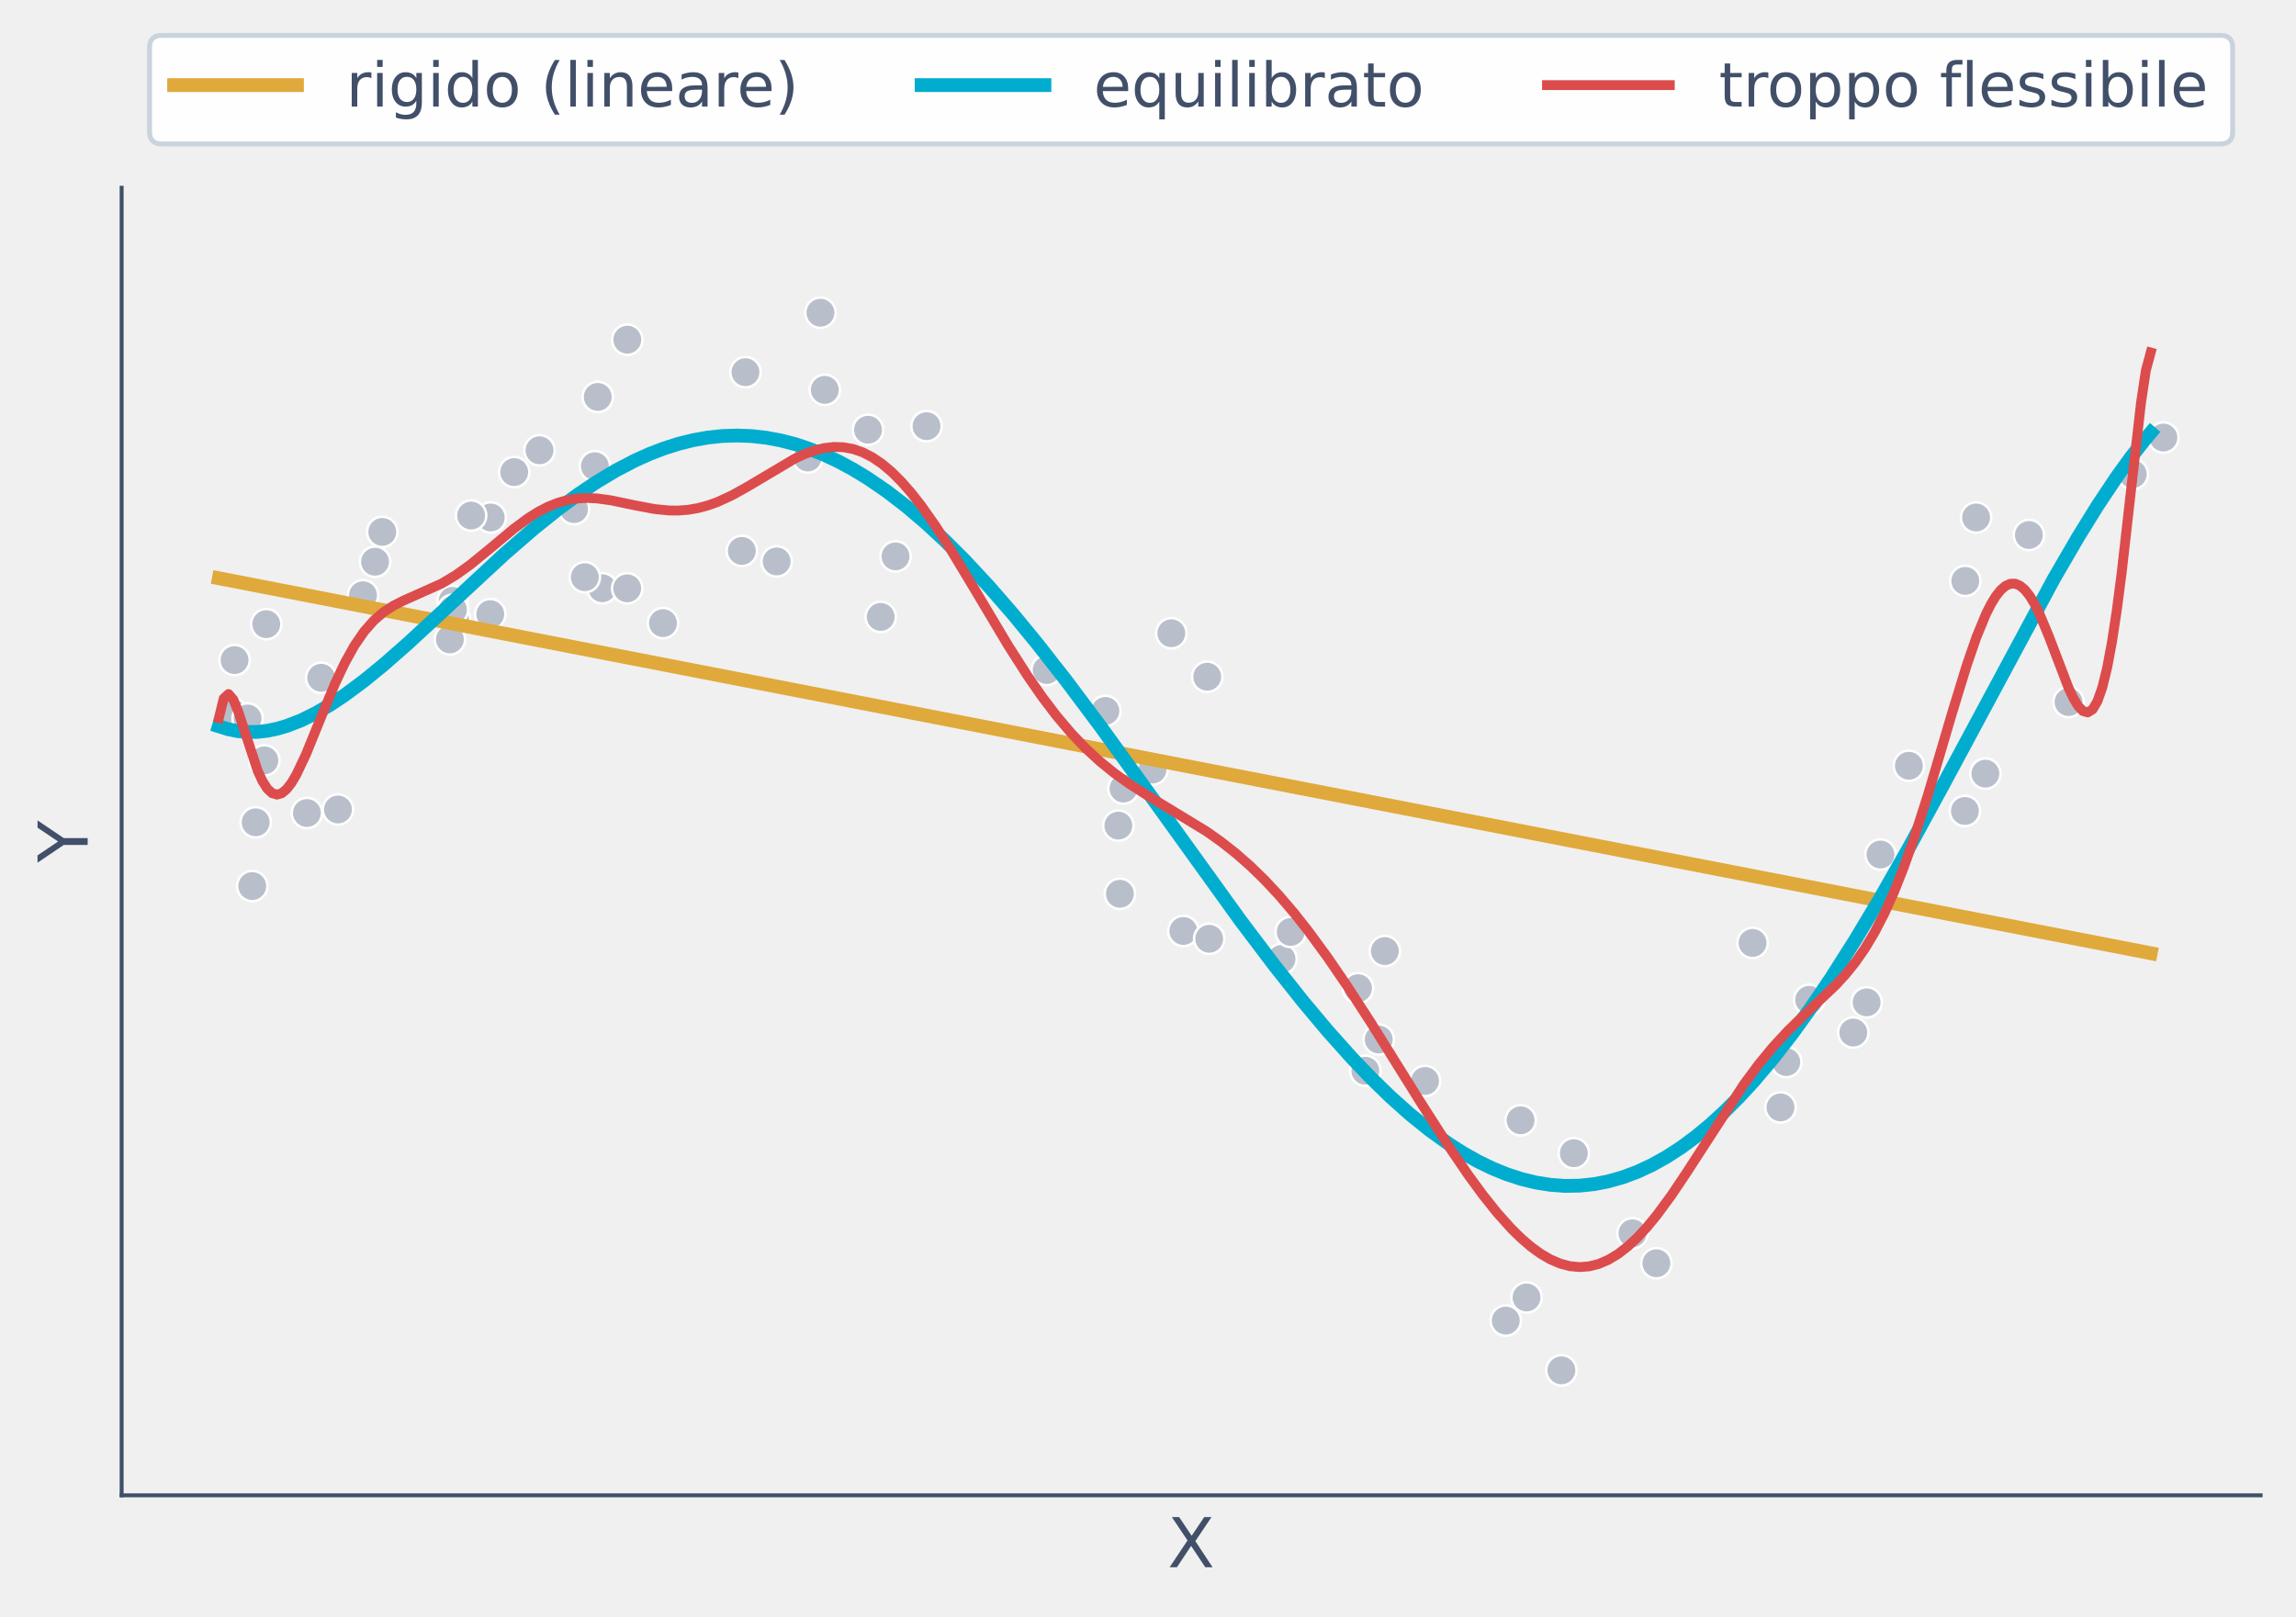
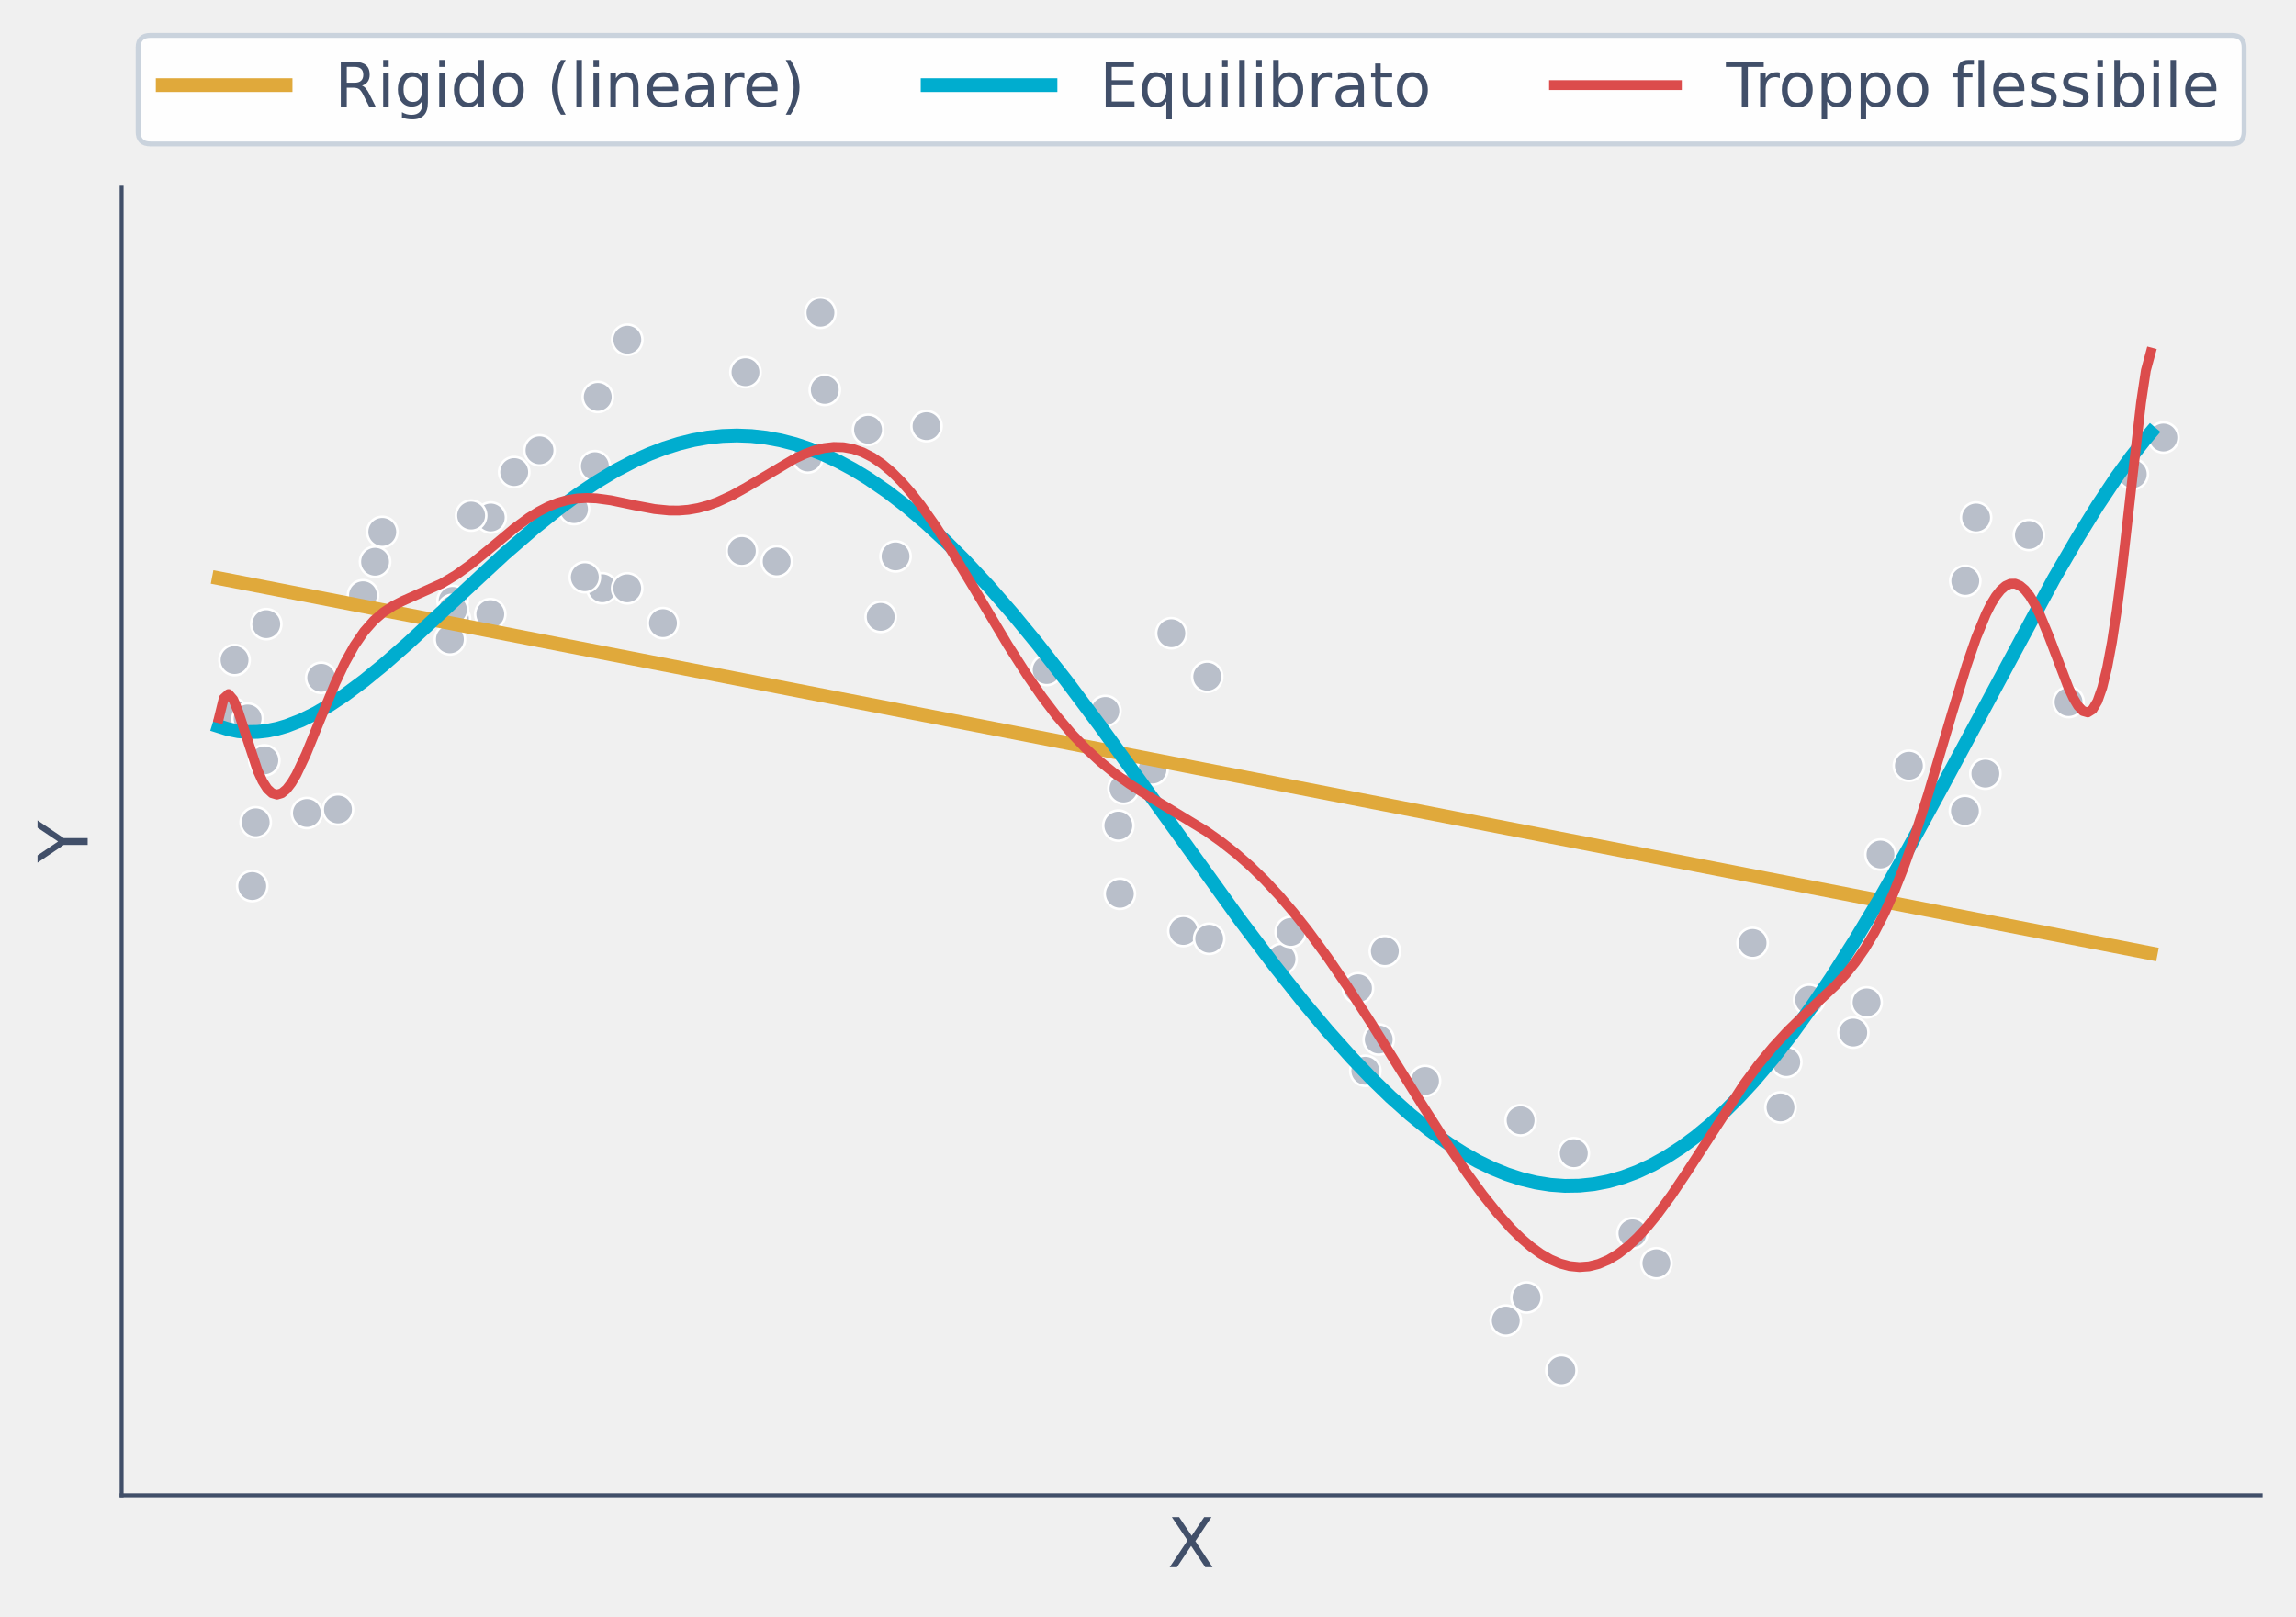
<svg xmlns="http://www.w3.org/2000/svg" xmlns:xlink="http://www.w3.org/1999/xlink" width="467.189pt" height="329.07pt" viewBox="0 0 467.189 329.07" version="1.1">
  <defs>
    <style type="text/css">*{stroke-linejoin: round; stroke-linecap: butt}</style>
  </defs>
  <g id="figure_1">
    <g id="patch_1">
      <path d="M -0 329.07  L 467.189 329.07  L 467.189 -0  L -0 -0  L -0 329.07  z " style="fill: none" />
    </g>
    <g id="axes_1">
      <g id="patch_2">
        <path d="M 24.749 304.321  L 459.989 304.321  L 459.989 38.209  L 24.749 38.209  L 24.749 304.321  z " style="fill: none" />
      </g>
      <g id="matplotlib.axis_1">
        <g id="text_1">
          <text style="font-size: 14px; font-family: 'DejaVu Sans'; text-anchor: middle; fill: #414f69" x="242.369" y="318.959" transform="rotate(-0 242.3694 318.9586)">X</text>
        </g>
      </g>
      <g id="matplotlib.axis_2">
        <g id="text_2">
          <text style="font-size: 14px; font-family: 'DejaVu Sans'; text-anchor: middle; fill: #414f69" x="17.838" y="171.265" transform="rotate(-90 17.83781 171.2648)">Y</text>
        </g>
      </g>
      <g id="PathCollection_1">
        <defs>
-           <path id="m3a9b093f70" d="M 0 3.082  C 0.817 3.082 1.601 2.757 2.179 2.179  C 2.757 1.601 3.082 0.817 3.082 0  C 3.082 -0.817 2.757 -1.601 2.179 -2.179  C 1.601 -2.757 0.817 -3.082 0 -3.082  C -0.817 -3.082 -1.601 -2.757 -2.179 -2.179  C -2.757 -1.601 -3.082 -0.817 -3.082 0  C -3.082 0.817 -2.757 1.601 -2.179 2.179  C -1.601 2.757 -0.817 3.082 0 3.082  z " style="stroke: #ffffff; stroke-width: 0.5" />
+           <path id="mf0e1152866" d="M 0 3.082  C 0.817 3.082 1.601 2.757 2.179 2.179  C 2.757 1.601 3.082 0.817 3.082 0  C 3.082 -0.817 2.757 -1.601 2.179 -2.179  C 1.601 -2.757 0.817 -3.082 0 -3.082  C -0.817 -3.082 -1.601 -2.757 -2.179 -2.179  C -2.757 -1.601 -3.082 -0.817 -3.082 0  C -3.082 0.817 -2.757 1.601 -2.179 2.179  C -1.601 2.757 -0.817 3.082 0 3.082  z " style="stroke: #ffffff; stroke-width: 0.5" />
        </defs>
-         <g clip-path="url(#p671a41221e)">
-           <use xlink:href="#m3a9b093f70" x="92.093" y="122.287" style="fill: #b9bfca; stroke: #ffffff; stroke-width: 0.5" />
-           <use xlink:href="#m3a9b093f70" x="240.789" y="189.471" style="fill: #b9bfca; stroke: #ffffff; stroke-width: 0.5" />
-           <use xlink:href="#m3a9b093f70" x="281.791" y="193.561" style="fill: #b9bfca; stroke: #ffffff; stroke-width: 0.5" />
-           <use xlink:href="#m3a9b093f70" x="52.029" y="167.356" style="fill: #b9bfca; stroke: #ffffff; stroke-width: 0.5" />
-           <use xlink:href="#m3a9b093f70" x="99.857" y="105.32" style="fill: #b9bfca; stroke: #ffffff; stroke-width: 0.5" />
-           <use xlink:href="#m3a9b093f70" x="412.84" y="108.882" style="fill: #b9bfca; stroke: #ffffff; stroke-width: 0.5" />
-           <use xlink:href="#m3a9b093f70" x="68.769" y="164.744" style="fill: #b9bfca; stroke: #ffffff; stroke-width: 0.5" />
-           <use xlink:href="#m3a9b093f70" x="92.576" y="125.989" style="fill: #b9bfca; stroke: #ffffff; stroke-width: 0.5" />
-           <use xlink:href="#m3a9b093f70" x="420.909" y="142.881" style="fill: #b9bfca; stroke: #ffffff; stroke-width: 0.5" />
-           <use xlink:href="#m3a9b093f70" x="289.968" y="219.995" style="fill: #b9bfca; stroke: #ffffff; stroke-width: 0.5" />
-           <use xlink:href="#m3a9b093f70" x="188.53" y="86.725" style="fill: #b9bfca; stroke: #ffffff; stroke-width: 0.5" />
-           <use xlink:href="#m3a9b093f70" x="245.647" y="137.725" style="fill: #b9bfca; stroke: #ffffff; stroke-width: 0.5" />
-           <use xlink:href="#m3a9b093f70" x="306.397" y="268.762" style="fill: #b9bfca; stroke: #ffffff; stroke-width: 0.5" />
-           <use xlink:href="#m3a9b093f70" x="150.952" y="112.124" style="fill: #b9bfca; stroke: #ffffff; stroke-width: 0.5" />
-           <use xlink:href="#m3a9b093f70" x="95.863" y="104.926" style="fill: #b9bfca; stroke: #ffffff; stroke-width: 0.5" />
-           <use xlink:href="#m3a9b093f70" x="356.615" y="191.899" style="fill: #b9bfca; stroke: #ffffff; stroke-width: 0.5" />
-           <use xlink:href="#m3a9b093f70" x="309.413" y="227.997" style="fill: #b9bfca; stroke: #ffffff; stroke-width: 0.5" />
-           <use xlink:href="#m3a9b093f70" x="246.045" y="191.057" style="fill: #b9bfca; stroke: #ffffff; stroke-width: 0.5" />
-           <use xlink:href="#m3a9b093f70" x="368.126" y="203.479" style="fill: #b9bfca; stroke: #ffffff; stroke-width: 0.5" />
-           <use xlink:href="#m3a9b093f70" x="260.763" y="195.168" style="fill: #b9bfca; stroke: #ffffff; stroke-width: 0.5" />
-           <use xlink:href="#m3a9b093f70" x="433.98" y="96.495" style="fill: #b9bfca; stroke: #ffffff; stroke-width: 0.5" />
-           <use xlink:href="#m3a9b093f70" x="122.553" y="119.719" style="fill: #b9bfca; stroke: #ffffff; stroke-width: 0.5" />
-           <use xlink:href="#m3a9b093f70" x="262.631" y="189.667" style="fill: #b9bfca; stroke: #ffffff; stroke-width: 0.5" />
-           <use xlink:href="#m3a9b093f70" x="234.51" y="156.619" style="fill: #b9bfca; stroke: #ffffff; stroke-width: 0.5" />
-           <use xlink:href="#m3a9b093f70" x="182.225" y="113.232" style="fill: #b9bfca; stroke: #ffffff; stroke-width: 0.5" />
-           <use xlink:href="#m3a9b093f70" x="277.819" y="217.916" style="fill: #b9bfca; stroke: #ffffff; stroke-width: 0.5" />
-           <use xlink:href="#m3a9b093f70" x="134.904" y="126.818" style="fill: #b9bfca; stroke: #ffffff; stroke-width: 0.5" />
-           <use xlink:href="#m3a9b093f70" x="362.296" y="225.377" style="fill: #b9bfca; stroke: #ffffff; stroke-width: 0.5" />
-           <use xlink:href="#m3a9b093f70" x="388.421" y="155.841" style="fill: #b9bfca; stroke: #ffffff; stroke-width: 0.5" />
-           <use xlink:href="#m3a9b093f70" x="92.169" y="124.088" style="fill: #b9bfca; stroke: #ffffff; stroke-width: 0.5" />
-           <use xlink:href="#m3a9b093f70" x="227.871" y="181.902" style="fill: #b9bfca; stroke: #ffffff; stroke-width: 0.5" />
-           <use xlink:href="#m3a9b093f70" x="151.688" y="75.746" style="fill: #b9bfca; stroke: #ffffff; stroke-width: 0.5" />
-           <use xlink:href="#m3a9b093f70" x="73.861" y="121.144" style="fill: #b9bfca; stroke: #ffffff; stroke-width: 0.5" />
-           <use xlink:href="#m3a9b093f70" x="399.897" y="118.227" style="fill: #b9bfca; stroke: #ffffff; stroke-width: 0.5" />
-           <use xlink:href="#m3a9b093f70" x="212.98" y="136.359" style="fill: #b9bfca; stroke: #ffffff; stroke-width: 0.5" />
-           <use xlink:href="#m3a9b093f70" x="99.763" y="124.988" style="fill: #b9bfca; stroke: #ffffff; stroke-width: 0.5" />
-           <use xlink:href="#m3a9b093f70" x="310.617" y="264.058" style="fill: #b9bfca; stroke: #ffffff; stroke-width: 0.5" />
-           <use xlink:href="#m3a9b093f70" x="121.633" y="80.783" style="fill: #b9bfca; stroke: #ffffff; stroke-width: 0.5" />
-           <use xlink:href="#m3a9b093f70" x="402.098" y="105.319" style="fill: #b9bfca; stroke: #ffffff; stroke-width: 0.5" />
-           <use xlink:href="#m3a9b093f70" x="127.623" y="119.736" style="fill: #b9bfca; stroke: #ffffff; stroke-width: 0.5" />
-           <use xlink:href="#m3a9b093f70" x="53.789" y="154.749" style="fill: #b9bfca; stroke: #ffffff; stroke-width: 0.5" />
-           <use xlink:href="#m3a9b093f70" x="121.053" y="94.876" style="fill: #b9bfca; stroke: #ffffff; stroke-width: 0.5" />
-           <use xlink:href="#m3a9b093f70" x="179.206" y="125.55" style="fill: #b9bfca; stroke: #ffffff; stroke-width: 0.5" />
-           <use xlink:href="#m3a9b093f70" x="228.607" y="160.48" style="fill: #b9bfca; stroke: #ffffff; stroke-width: 0.5" />
-           <use xlink:href="#m3a9b093f70" x="403.985" y="157.45" style="fill: #b9bfca; stroke: #ffffff; stroke-width: 0.5" />
-           <use xlink:href="#m3a9b093f70" x="320.243" y="234.7" style="fill: #b9bfca; stroke: #ffffff; stroke-width: 0.5" />
-           <use xlink:href="#m3a9b093f70" x="176.628" y="87.459" style="fill: #b9bfca; stroke: #ffffff; stroke-width: 0.5" />
-           <use xlink:href="#m3a9b093f70" x="47.292" y="145.14" style="fill: #b9bfca; stroke: #ffffff; stroke-width: 0.5" />
-           <use xlink:href="#m3a9b093f70" x="104.629" y="96.077" style="fill: #b9bfca; stroke: #ffffff; stroke-width: 0.5" />
-           <use xlink:href="#m3a9b093f70" x="440.206" y="89.045" style="fill: #b9bfca; stroke: #ffffff; stroke-width: 0.5" />
-           <use xlink:href="#m3a9b093f70" x="224.92" y="144.689" style="fill: #b9bfca; stroke: #ffffff; stroke-width: 0.5" />
-           <use xlink:href="#m3a9b093f70" x="317.707" y="278.886" style="fill: #b9bfca; stroke: #ffffff; stroke-width: 0.5" />
-           <use xlink:href="#m3a9b093f70" x="62.45" y="165.462" style="fill: #b9bfca; stroke: #ffffff; stroke-width: 0.5" />
-           <use xlink:href="#m3a9b093f70" x="54.18" y="127.024" style="fill: #b9bfca; stroke: #ffffff; stroke-width: 0.5" />
-           <use xlink:href="#m3a9b093f70" x="379.82" y="204.001" style="fill: #b9bfca; stroke: #ffffff; stroke-width: 0.5" />
-           <use xlink:href="#m3a9b093f70" x="276.329" y="201.118" style="fill: #b9bfca; stroke: #ffffff; stroke-width: 0.5" />
-           <use xlink:href="#m3a9b093f70" x="164.35" y="93.109" style="fill: #b9bfca; stroke: #ffffff; stroke-width: 0.5" />
-           <use xlink:href="#m3a9b093f70" x="167.826" y="79.343" style="fill: #b9bfca; stroke: #ffffff; stroke-width: 0.5" />
-           <use xlink:href="#m3a9b093f70" x="76.316" y="114.322" style="fill: #b9bfca; stroke: #ffffff; stroke-width: 0.5" />
-           <use xlink:href="#m3a9b093f70" x="109.782" y="91.646" style="fill: #b9bfca; stroke: #ffffff; stroke-width: 0.5" />
-           <use xlink:href="#m3a9b093f70" x="50.384" y="146.225" style="fill: #b9bfca; stroke: #ffffff; stroke-width: 0.5" />
-           <use xlink:href="#m3a9b093f70" x="377.106" y="210.143" style="fill: #b9bfca; stroke: #ffffff; stroke-width: 0.5" />
-           <use xlink:href="#m3a9b093f70" x="227.562" y="168.025" style="fill: #b9bfca; stroke: #ffffff; stroke-width: 0.5" />
-           <use xlink:href="#m3a9b093f70" x="91.545" y="130.123" style="fill: #b9bfca; stroke: #ffffff; stroke-width: 0.5" />
-           <use xlink:href="#m3a9b093f70" x="337.044" y="257.095" style="fill: #b9bfca; stroke: #ffffff; stroke-width: 0.5" />
-           <use xlink:href="#m3a9b093f70" x="119.001" y="117.471" style="fill: #b9bfca; stroke: #ffffff; stroke-width: 0.5" />
-           <use xlink:href="#m3a9b093f70" x="65.359" y="137.942" style="fill: #b9bfca; stroke: #ffffff; stroke-width: 0.5" />
-           <use xlink:href="#m3a9b093f70" x="280.545" y="211.56" style="fill: #b9bfca; stroke: #ffffff; stroke-width: 0.5" />
-           <use xlink:href="#m3a9b093f70" x="399.822" y="165.045" style="fill: #b9bfca; stroke: #ffffff; stroke-width: 0.5" />
-           <use xlink:href="#m3a9b093f70" x="51.329" y="180.329" style="fill: #b9bfca; stroke: #ffffff; stroke-width: 0.5" />
-           <use xlink:href="#m3a9b093f70" x="363.473" y="216.147" style="fill: #b9bfca; stroke: #ffffff; stroke-width: 0.5" />
-           <use xlink:href="#m3a9b093f70" x="116.802" y="103.614" style="fill: #b9bfca; stroke: #ffffff; stroke-width: 0.5" />
-           <use xlink:href="#m3a9b093f70" x="77.786" y="108.25" style="fill: #b9bfca; stroke: #ffffff; stroke-width: 0.5" />
-           <use xlink:href="#m3a9b093f70" x="47.727" y="134.336" style="fill: #b9bfca; stroke: #ffffff; stroke-width: 0.5" />
-           <use xlink:href="#m3a9b093f70" x="158.038" y="114.26" style="fill: #b9bfca; stroke: #ffffff; stroke-width: 0.5" />
-           <use xlink:href="#m3a9b093f70" x="332.176" y="250.998" style="fill: #b9bfca; stroke: #ffffff; stroke-width: 0.5" />
-           <use xlink:href="#m3a9b093f70" x="238.343" y="128.873" style="fill: #b9bfca; stroke: #ffffff; stroke-width: 0.5" />
-           <use xlink:href="#m3a9b093f70" x="382.64" y="173.912" style="fill: #b9bfca; stroke: #ffffff; stroke-width: 0.5" />
-           <use xlink:href="#m3a9b093f70" x="127.648" y="69.132" style="fill: #b9bfca; stroke: #ffffff; stroke-width: 0.5" />
-           <use xlink:href="#m3a9b093f70" x="166.946" y="63.643" style="fill: #b9bfca; stroke: #ffffff; stroke-width: 0.5" />
+         <g clip-path="url(#p39230d5274)">
+           <use xlink:href="#mf0e1152866" x="92.093" y="122.287" style="fill: #b9bfca; stroke: #ffffff; stroke-width: 0.5" />
+           <use xlink:href="#mf0e1152866" x="240.789" y="189.471" style="fill: #b9bfca; stroke: #ffffff; stroke-width: 0.5" />
+           <use xlink:href="#mf0e1152866" x="281.791" y="193.561" style="fill: #b9bfca; stroke: #ffffff; stroke-width: 0.5" />
+           <use xlink:href="#mf0e1152866" x="52.029" y="167.356" style="fill: #b9bfca; stroke: #ffffff; stroke-width: 0.5" />
+           <use xlink:href="#mf0e1152866" x="99.857" y="105.32" style="fill: #b9bfca; stroke: #ffffff; stroke-width: 0.5" />
+           <use xlink:href="#mf0e1152866" x="412.84" y="108.882" style="fill: #b9bfca; stroke: #ffffff; stroke-width: 0.5" />
+           <use xlink:href="#mf0e1152866" x="68.769" y="164.744" style="fill: #b9bfca; stroke: #ffffff; stroke-width: 0.5" />
+           <use xlink:href="#mf0e1152866" x="92.576" y="125.989" style="fill: #b9bfca; stroke: #ffffff; stroke-width: 0.5" />
+           <use xlink:href="#mf0e1152866" x="420.909" y="142.881" style="fill: #b9bfca; stroke: #ffffff; stroke-width: 0.5" />
+           <use xlink:href="#mf0e1152866" x="289.968" y="219.995" style="fill: #b9bfca; stroke: #ffffff; stroke-width: 0.5" />
+           <use xlink:href="#mf0e1152866" x="188.53" y="86.725" style="fill: #b9bfca; stroke: #ffffff; stroke-width: 0.5" />
+           <use xlink:href="#mf0e1152866" x="245.647" y="137.725" style="fill: #b9bfca; stroke: #ffffff; stroke-width: 0.5" />
+           <use xlink:href="#mf0e1152866" x="306.397" y="268.762" style="fill: #b9bfca; stroke: #ffffff; stroke-width: 0.5" />
+           <use xlink:href="#mf0e1152866" x="150.952" y="112.124" style="fill: #b9bfca; stroke: #ffffff; stroke-width: 0.5" />
+           <use xlink:href="#mf0e1152866" x="95.863" y="104.926" style="fill: #b9bfca; stroke: #ffffff; stroke-width: 0.5" />
+           <use xlink:href="#mf0e1152866" x="356.615" y="191.899" style="fill: #b9bfca; stroke: #ffffff; stroke-width: 0.5" />
+           <use xlink:href="#mf0e1152866" x="309.413" y="227.997" style="fill: #b9bfca; stroke: #ffffff; stroke-width: 0.5" />
+           <use xlink:href="#mf0e1152866" x="246.045" y="191.057" style="fill: #b9bfca; stroke: #ffffff; stroke-width: 0.5" />
+           <use xlink:href="#mf0e1152866" x="368.126" y="203.479" style="fill: #b9bfca; stroke: #ffffff; stroke-width: 0.5" />
+           <use xlink:href="#mf0e1152866" x="260.763" y="195.168" style="fill: #b9bfca; stroke: #ffffff; stroke-width: 0.5" />
+           <use xlink:href="#mf0e1152866" x="433.98" y="96.495" style="fill: #b9bfca; stroke: #ffffff; stroke-width: 0.5" />
+           <use xlink:href="#mf0e1152866" x="122.553" y="119.719" style="fill: #b9bfca; stroke: #ffffff; stroke-width: 0.5" />
+           <use xlink:href="#mf0e1152866" x="262.631" y="189.667" style="fill: #b9bfca; stroke: #ffffff; stroke-width: 0.5" />
+           <use xlink:href="#mf0e1152866" x="234.51" y="156.619" style="fill: #b9bfca; stroke: #ffffff; stroke-width: 0.5" />
+           <use xlink:href="#mf0e1152866" x="182.225" y="113.232" style="fill: #b9bfca; stroke: #ffffff; stroke-width: 0.5" />
+           <use xlink:href="#mf0e1152866" x="277.819" y="217.916" style="fill: #b9bfca; stroke: #ffffff; stroke-width: 0.5" />
+           <use xlink:href="#mf0e1152866" x="134.904" y="126.818" style="fill: #b9bfca; stroke: #ffffff; stroke-width: 0.5" />
+           <use xlink:href="#mf0e1152866" x="362.296" y="225.377" style="fill: #b9bfca; stroke: #ffffff; stroke-width: 0.5" />
+           <use xlink:href="#mf0e1152866" x="388.421" y="155.841" style="fill: #b9bfca; stroke: #ffffff; stroke-width: 0.5" />
+           <use xlink:href="#mf0e1152866" x="92.169" y="124.088" style="fill: #b9bfca; stroke: #ffffff; stroke-width: 0.5" />
+           <use xlink:href="#mf0e1152866" x="227.871" y="181.902" style="fill: #b9bfca; stroke: #ffffff; stroke-width: 0.5" />
+           <use xlink:href="#mf0e1152866" x="151.688" y="75.746" style="fill: #b9bfca; stroke: #ffffff; stroke-width: 0.5" />
+           <use xlink:href="#mf0e1152866" x="73.861" y="121.144" style="fill: #b9bfca; stroke: #ffffff; stroke-width: 0.5" />
+           <use xlink:href="#mf0e1152866" x="399.897" y="118.227" style="fill: #b9bfca; stroke: #ffffff; stroke-width: 0.5" />
+           <use xlink:href="#mf0e1152866" x="212.98" y="136.359" style="fill: #b9bfca; stroke: #ffffff; stroke-width: 0.5" />
+           <use xlink:href="#mf0e1152866" x="99.763" y="124.988" style="fill: #b9bfca; stroke: #ffffff; stroke-width: 0.5" />
+           <use xlink:href="#mf0e1152866" x="310.617" y="264.058" style="fill: #b9bfca; stroke: #ffffff; stroke-width: 0.5" />
+           <use xlink:href="#mf0e1152866" x="121.633" y="80.783" style="fill: #b9bfca; stroke: #ffffff; stroke-width: 0.5" />
+           <use xlink:href="#mf0e1152866" x="402.098" y="105.319" style="fill: #b9bfca; stroke: #ffffff; stroke-width: 0.5" />
+           <use xlink:href="#mf0e1152866" x="127.623" y="119.736" style="fill: #b9bfca; stroke: #ffffff; stroke-width: 0.5" />
+           <use xlink:href="#mf0e1152866" x="53.789" y="154.749" style="fill: #b9bfca; stroke: #ffffff; stroke-width: 0.5" />
+           <use xlink:href="#mf0e1152866" x="121.053" y="94.876" style="fill: #b9bfca; stroke: #ffffff; stroke-width: 0.5" />
+           <use xlink:href="#mf0e1152866" x="179.206" y="125.55" style="fill: #b9bfca; stroke: #ffffff; stroke-width: 0.5" />
+           <use xlink:href="#mf0e1152866" x="228.607" y="160.48" style="fill: #b9bfca; stroke: #ffffff; stroke-width: 0.5" />
+           <use xlink:href="#mf0e1152866" x="403.985" y="157.45" style="fill: #b9bfca; stroke: #ffffff; stroke-width: 0.5" />
+           <use xlink:href="#mf0e1152866" x="320.243" y="234.7" style="fill: #b9bfca; stroke: #ffffff; stroke-width: 0.5" />
+           <use xlink:href="#mf0e1152866" x="176.628" y="87.459" style="fill: #b9bfca; stroke: #ffffff; stroke-width: 0.5" />
+           <use xlink:href="#mf0e1152866" x="47.292" y="145.14" style="fill: #b9bfca; stroke: #ffffff; stroke-width: 0.5" />
+           <use xlink:href="#mf0e1152866" x="104.629" y="96.077" style="fill: #b9bfca; stroke: #ffffff; stroke-width: 0.5" />
+           <use xlink:href="#mf0e1152866" x="440.206" y="89.045" style="fill: #b9bfca; stroke: #ffffff; stroke-width: 0.5" />
+           <use xlink:href="#mf0e1152866" x="224.92" y="144.689" style="fill: #b9bfca; stroke: #ffffff; stroke-width: 0.5" />
+           <use xlink:href="#mf0e1152866" x="317.707" y="278.886" style="fill: #b9bfca; stroke: #ffffff; stroke-width: 0.5" />
+           <use xlink:href="#mf0e1152866" x="62.45" y="165.462" style="fill: #b9bfca; stroke: #ffffff; stroke-width: 0.5" />
+           <use xlink:href="#mf0e1152866" x="54.18" y="127.024" style="fill: #b9bfca; stroke: #ffffff; stroke-width: 0.5" />
+           <use xlink:href="#mf0e1152866" x="379.82" y="204.001" style="fill: #b9bfca; stroke: #ffffff; stroke-width: 0.5" />
+           <use xlink:href="#mf0e1152866" x="276.329" y="201.118" style="fill: #b9bfca; stroke: #ffffff; stroke-width: 0.5" />
+           <use xlink:href="#mf0e1152866" x="164.35" y="93.109" style="fill: #b9bfca; stroke: #ffffff; stroke-width: 0.5" />
+           <use xlink:href="#mf0e1152866" x="167.826" y="79.343" style="fill: #b9bfca; stroke: #ffffff; stroke-width: 0.5" />
+           <use xlink:href="#mf0e1152866" x="76.316" y="114.322" style="fill: #b9bfca; stroke: #ffffff; stroke-width: 0.5" />
+           <use xlink:href="#mf0e1152866" x="109.782" y="91.646" style="fill: #b9bfca; stroke: #ffffff; stroke-width: 0.5" />
+           <use xlink:href="#mf0e1152866" x="50.384" y="146.225" style="fill: #b9bfca; stroke: #ffffff; stroke-width: 0.5" />
+           <use xlink:href="#mf0e1152866" x="377.106" y="210.143" style="fill: #b9bfca; stroke: #ffffff; stroke-width: 0.5" />
+           <use xlink:href="#mf0e1152866" x="227.562" y="168.025" style="fill: #b9bfca; stroke: #ffffff; stroke-width: 0.5" />
+           <use xlink:href="#mf0e1152866" x="91.545" y="130.123" style="fill: #b9bfca; stroke: #ffffff; stroke-width: 0.5" />
+           <use xlink:href="#mf0e1152866" x="337.044" y="257.095" style="fill: #b9bfca; stroke: #ffffff; stroke-width: 0.5" />
+           <use xlink:href="#mf0e1152866" x="119.001" y="117.471" style="fill: #b9bfca; stroke: #ffffff; stroke-width: 0.5" />
+           <use xlink:href="#mf0e1152866" x="65.359" y="137.942" style="fill: #b9bfca; stroke: #ffffff; stroke-width: 0.5" />
+           <use xlink:href="#mf0e1152866" x="280.545" y="211.56" style="fill: #b9bfca; stroke: #ffffff; stroke-width: 0.5" />
+           <use xlink:href="#mf0e1152866" x="399.822" y="165.045" style="fill: #b9bfca; stroke: #ffffff; stroke-width: 0.5" />
+           <use xlink:href="#mf0e1152866" x="51.329" y="180.329" style="fill: #b9bfca; stroke: #ffffff; stroke-width: 0.5" />
+           <use xlink:href="#mf0e1152866" x="363.473" y="216.147" style="fill: #b9bfca; stroke: #ffffff; stroke-width: 0.5" />
+           <use xlink:href="#mf0e1152866" x="116.802" y="103.614" style="fill: #b9bfca; stroke: #ffffff; stroke-width: 0.5" />
+           <use xlink:href="#mf0e1152866" x="77.786" y="108.25" style="fill: #b9bfca; stroke: #ffffff; stroke-width: 0.5" />
+           <use xlink:href="#mf0e1152866" x="47.727" y="134.336" style="fill: #b9bfca; stroke: #ffffff; stroke-width: 0.5" />
+           <use xlink:href="#mf0e1152866" x="158.038" y="114.26" style="fill: #b9bfca; stroke: #ffffff; stroke-width: 0.5" />
+           <use xlink:href="#mf0e1152866" x="332.176" y="250.998" style="fill: #b9bfca; stroke: #ffffff; stroke-width: 0.5" />
+           <use xlink:href="#mf0e1152866" x="238.343" y="128.873" style="fill: #b9bfca; stroke: #ffffff; stroke-width: 0.5" />
+           <use xlink:href="#mf0e1152866" x="382.64" y="173.912" style="fill: #b9bfca; stroke: #ffffff; stroke-width: 0.5" />
+           <use xlink:href="#mf0e1152866" x="127.648" y="69.132" style="fill: #b9bfca; stroke: #ffffff; stroke-width: 0.5" />
+           <use xlink:href="#mf0e1152866" x="166.946" y="63.643" style="fill: #b9bfca; stroke: #ffffff; stroke-width: 0.5" />
        </g>
      </g>
      <g id="patch_3">
        <path d="M 24.749 304.321  L 24.749 38.209  " style="fill: none; stroke: #414f69; stroke-width: 0.8; stroke-linejoin: miter; stroke-linecap: square" />
      </g>
      <g id="patch_4">
        <path d="M 24.749 304.321  L 459.989 304.321  " style="fill: none; stroke: #414f69; stroke-width: 0.8; stroke-linejoin: miter; stroke-linecap: square" />
      </g>
      <g id="line2d_1">
-         <path d="M 44.533 117.684  L 437.624 193.995  L 437.624 193.995  " clip-path="url(#p671a41221e)" style="fill: none; stroke: #e0a93b; stroke-width: 2.8; stroke-linecap: square" />
+         <path d="M 44.533 117.684  L 437.624 193.995  L 437.624 193.995  " clip-path="url(#p39230d5274)" style="fill: none; stroke: #e0a93b; stroke-width: 2.8; stroke-linecap: square" />
      </g>
      <g id="line2d_2">
-         <path d="M 44.533 147.806  L 46.503 148.425  L 48.474 148.812  L 50.444 148.982  L 52.415 148.948  L 54.385 148.723  L 56.355 148.318  L 58.326 147.747  L 61.281 146.604  L 64.237 145.15  L 67.192 143.423  L 70.148 141.458  L 74.089 138.526  L 78.03 135.307  L 82.955 130.986  L 89.852 124.613  L 102.659 112.737  L 108.57 107.617  L 113.496 103.665  L 117.437 100.759  L 121.378 98.112  L 125.319 95.75  L 129.259 93.697  L 132.215 92.372  L 135.171 91.239  L 138.126 90.304  L 141.082 89.572  L 144.037 89.047  L 146.993 88.733  L 149.948 88.633  L 152.904 88.747  L 155.86 89.077  L 158.815 89.623  L 161.771 90.383  L 164.726 91.357  L 167.682 92.542  L 170.637 93.935  L 173.593 95.532  L 176.549 97.33  L 180.489 100.029  L 184.43 103.062  L 188.371 106.414  L 192.312 110.069  L 196.252 114.007  L 201.178 119.299  L 206.104 124.962  L 211.03 130.953  L 216.941 138.508  L 223.838 147.72  L 232.704 159.973  L 252.408 187.346  L 259.305 196.473  L 265.216 203.92  L 270.142 209.792  L 275.068 215.304  L 279.008 219.421  L 282.949 223.252  L 286.89 226.772  L 290.831 229.96  L 294.772 232.794  L 297.727 234.675  L 300.683 236.337  L 303.638 237.774  L 306.594 238.978  L 309.549 239.944  L 312.505 240.663  L 315.461 241.133  L 318.416 241.348  L 321.372 241.303  L 324.327 240.996  L 327.283 240.424  L 330.238 239.584  L 333.194 238.475  L 336.15 237.098  L 339.105 235.451  L 342.061 233.536  L 345.016 231.356  L 347.972 228.912  L 350.927 226.208  L 353.883 223.249  L 356.839 220.041  L 360.779 215.386  L 364.72 210.316  L 368.661 204.854  L 372.602 199.024  L 377.528 191.26  L 382.454 183.029  L 388.365 172.633  L 395.261 159.975  L 417.92 117.79  L 422.846 109.319  L 426.787 102.95  L 430.728 97.036  L 433.683 92.954  L 436.639 89.221  L 437.624 88.061  L 437.624 88.061  " clip-path="url(#p671a41221e)" style="fill: none; stroke: #00adcf; stroke-width: 2.8; stroke-linecap: square" />
+         <path d="M 44.533 147.806  L 46.503 148.425  L 48.474 148.812  L 50.444 148.982  L 52.415 148.948  L 54.385 148.723  L 56.355 148.318  L 58.326 147.747  L 61.281 146.604  L 64.237 145.15  L 67.192 143.423  L 70.148 141.458  L 74.089 138.526  L 78.03 135.307  L 82.955 130.986  L 89.852 124.613  L 102.659 112.737  L 108.57 107.617  L 113.496 103.665  L 117.437 100.759  L 121.378 98.112  L 125.319 95.75  L 129.259 93.697  L 132.215 92.372  L 135.171 91.239  L 138.126 90.304  L 141.082 89.572  L 144.037 89.047  L 146.993 88.733  L 149.948 88.633  L 152.904 88.747  L 155.86 89.077  L 158.815 89.623  L 161.771 90.383  L 164.726 91.357  L 167.682 92.542  L 170.637 93.935  L 173.593 95.532  L 176.549 97.33  L 180.489 100.029  L 184.43 103.062  L 188.371 106.414  L 192.312 110.069  L 196.252 114.007  L 201.178 119.299  L 206.104 124.962  L 211.03 130.953  L 216.941 138.508  L 223.838 147.72  L 232.704 159.973  L 252.408 187.346  L 259.305 196.473  L 265.216 203.92  L 270.142 209.792  L 275.068 215.304  L 279.008 219.421  L 282.949 223.252  L 286.89 226.772  L 290.831 229.96  L 294.772 232.794  L 297.727 234.675  L 300.683 236.337  L 303.638 237.774  L 306.594 238.978  L 309.549 239.944  L 312.505 240.663  L 315.461 241.133  L 318.416 241.348  L 321.372 241.303  L 324.327 240.996  L 327.283 240.424  L 330.238 239.584  L 333.194 238.475  L 336.15 237.098  L 339.105 235.451  L 342.061 233.536  L 345.016 231.356  L 347.972 228.912  L 350.927 226.208  L 353.883 223.249  L 356.839 220.041  L 360.779 215.386  L 364.72 210.316  L 368.661 204.854  L 372.602 199.024  L 377.528 191.26  L 382.454 183.029  L 388.365 172.633  L 395.261 159.975  L 417.92 117.79  L 422.846 109.319  L 426.787 102.95  L 430.728 97.036  L 433.683 92.954  L 436.639 89.221  L 437.624 88.061  L 437.624 88.061  " clip-path="url(#p39230d5274)" style="fill: none; stroke: #00adcf; stroke-width: 2.8; stroke-linecap: square" />
      </g>
      <g id="line2d_3">
-         <path d="M 44.533 146.154  L 45.518 142.152  L 46.503 141.246  L 47.489 142.4  L 48.474 144.807  L 52.415 156.811  L 53.4 158.964  L 54.385 160.511  L 55.37 161.426  L 56.355 161.718  L 57.34 161.425  L 58.326 160.606  L 59.311 159.328  L 60.296 157.667  L 62.266 153.506  L 65.222 146.239  L 68.178 139.11  L 70.148 134.934  L 72.118 131.395  L 74.089 128.526  L 76.059 126.287  L 78.03 124.586  L 80 123.299  L 81.97 122.293  L 89.852 118.768  L 92.807 116.997  L 95.763 114.871  L 99.704 111.644  L 104.63 107.54  L 107.585 105.365  L 109.556 104.133  L 111.526 103.113  L 113.496 102.323  L 115.467 101.772  L 117.437 101.452  L 119.408 101.347  L 121.378 101.43  L 124.333 101.828  L 129.259 102.858  L 133.2 103.601  L 136.156 103.894  L 138.126 103.905  L 140.097 103.744  L 142.067 103.4  L 144.037 102.87  L 146.008 102.161  L 148.963 100.799  L 151.919 99.156  L 161.771 93.311  L 163.741 92.404  L 165.712 91.686  L 167.682 91.195  L 169.652 90.964  L 171.623 91.02  L 173.593 91.384  L 175.563 92.069  L 177.534 93.082  L 179.504 94.423  L 181.475 96.085  L 183.445 98.052  L 185.415 100.305  L 187.386 102.818  L 190.341 107.007  L 193.297 111.594  L 198.223 119.772  L 205.119 131.335  L 209.06 137.506  L 212.015 141.771  L 214.971 145.666  L 217.927 149.165  L 220.882 152.266  L 223.838 154.993  L 226.793 157.385  L 229.749 159.503  L 233.69 162.019  L 245.512 169.211  L 248.468 171.304  L 251.423 173.628  L 254.379 176.218  L 257.334 179.094  L 260.29 182.265  L 263.245 185.729  L 266.201 189.471  L 270.142 194.853  L 274.083 200.617  L 279.008 208.224  L 288.86 224.02  L 294.772 233.265  L 298.712 239.059  L 301.668 243.102  L 304.623 246.808  L 307.579 250.103  L 309.549 252.033  L 311.52 253.725  L 313.49 255.155  L 315.461 256.303  L 317.431 257.149  L 319.401 257.677  L 321.372 257.873  L 323.342 257.726  L 325.312 257.231  L 327.283 256.386  L 329.253 255.197  L 331.224 253.673  L 333.194 251.832  L 335.164 249.696  L 337.135 247.295  L 340.09 243.273  L 343.046 238.87  L 354.868 220.641  L 357.824 216.65  L 360.779 213.06  L 363.735 209.862  L 366.69 206.974  L 373.587 200.433  L 375.557 198.275  L 377.528 195.824  L 379.498 192.994  L 381.468 189.702  L 383.439 185.882  L 385.409 181.491  L 387.379 176.511  L 389.35 170.965  L 392.305 161.729  L 397.231 145.033  L 400.187 135.394  L 402.157 129.691  L 404.128 124.914  L 405.113 122.965  L 406.098 121.352  L 407.083 120.105  L 408.068 119.25  L 409.054 118.806  L 410.039 118.786  L 411.024 119.194  L 412.009 120.026  L 412.994 121.265  L 413.98 122.889  L 414.965 124.855  L 416.935 129.589  L 420.876 139.917  L 421.861 142.025  L 422.846 143.672  L 423.832 144.71  L 424.817 144.99  L 425.802 144.37  L 426.787 142.72  L 427.772 139.922  L 428.758 135.911  L 429.743 130.644  L 430.728 124.171  L 431.713 116.599  L 433.683 99.182  L 435.654 81.954  L 436.639 75.387  L 437.624 71.747  L 437.624 71.747  " clip-path="url(#p671a41221e)" style="fill: none; stroke: #dc4c4c; stroke-width: 2; stroke-linecap: square" />
+         <path d="M 44.533 146.154  L 45.518 142.152  L 46.503 141.246  L 47.489 142.4  L 48.474 144.807  L 52.415 156.811  L 53.4 158.964  L 54.385 160.511  L 55.37 161.426  L 56.355 161.718  L 57.34 161.425  L 58.326 160.606  L 59.311 159.328  L 60.296 157.667  L 62.266 153.506  L 65.222 146.239  L 68.178 139.11  L 70.148 134.934  L 72.118 131.395  L 74.089 128.526  L 76.059 126.287  L 78.03 124.586  L 80 123.299  L 81.97 122.293  L 89.852 118.768  L 92.807 116.997  L 95.763 114.871  L 99.704 111.644  L 104.63 107.54  L 107.585 105.365  L 109.556 104.133  L 111.526 103.113  L 113.496 102.323  L 115.467 101.772  L 117.437 101.452  L 119.408 101.347  L 121.378 101.43  L 124.333 101.828  L 129.259 102.858  L 133.2 103.601  L 136.156 103.894  L 138.126 103.905  L 140.097 103.744  L 142.067 103.4  L 144.037 102.87  L 146.008 102.161  L 148.963 100.799  L 151.919 99.156  L 161.771 93.311  L 163.741 92.404  L 165.712 91.686  L 167.682 91.195  L 169.652 90.964  L 171.623 91.02  L 173.593 91.384  L 175.563 92.069  L 177.534 93.082  L 179.504 94.423  L 181.475 96.085  L 183.445 98.052  L 185.415 100.305  L 187.386 102.818  L 190.341 107.007  L 193.297 111.594  L 198.223 119.772  L 205.119 131.335  L 209.06 137.506  L 212.015 141.771  L 214.971 145.666  L 217.927 149.165  L 220.882 152.266  L 223.838 154.993  L 226.793 157.385  L 229.749 159.503  L 233.69 162.019  L 245.512 169.211  L 248.468 171.304  L 251.423 173.628  L 254.379 176.218  L 257.334 179.094  L 260.29 182.265  L 263.245 185.729  L 266.201 189.471  L 270.142 194.853  L 274.083 200.617  L 279.008 208.224  L 288.86 224.02  L 294.772 233.265  L 298.712 239.059  L 301.668 243.102  L 304.623 246.808  L 307.579 250.103  L 309.549 252.033  L 311.52 253.725  L 313.49 255.155  L 315.461 256.303  L 317.431 257.149  L 319.401 257.677  L 321.372 257.873  L 323.342 257.726  L 325.312 257.231  L 327.283 256.386  L 329.253 255.197  L 331.224 253.673  L 333.194 251.832  L 335.164 249.696  L 337.135 247.295  L 340.09 243.273  L 343.046 238.87  L 354.868 220.641  L 357.824 216.65  L 360.779 213.06  L 363.735 209.862  L 366.69 206.974  L 373.587 200.433  L 375.557 198.275  L 377.528 195.824  L 379.498 192.994  L 381.468 189.702  L 383.439 185.882  L 385.409 181.491  L 387.379 176.511  L 389.35 170.965  L 392.305 161.729  L 397.231 145.033  L 400.187 135.394  L 402.157 129.691  L 404.128 124.914  L 405.113 122.965  L 406.098 121.352  L 407.083 120.105  L 408.068 119.25  L 409.054 118.806  L 410.039 118.786  L 411.024 119.194  L 412.009 120.026  L 412.994 121.265  L 413.98 122.889  L 414.965 124.855  L 416.935 129.589  L 420.876 139.917  L 421.861 142.025  L 422.846 143.672  L 423.832 144.71  L 424.817 144.99  L 425.802 144.37  L 426.787 142.72  L 427.772 139.922  L 428.758 135.911  L 429.743 130.644  L 430.728 124.171  L 431.713 116.599  L 433.683 99.182  L 435.654 81.954  L 436.639 75.387  L 437.624 71.747  L 437.624 71.747  " clip-path="url(#p39230d5274)" style="fill: none; stroke: #dc4c4c; stroke-width: 2; stroke-linecap: square" />
      </g>
      <g id="legend_1">
        <g id="patch_5">
-           <path d="M 32.93 29.298  L 451.809 29.298  Q 454.309 29.298 454.309 26.798  L 454.309 9.7  Q 454.309 7.2 451.809 7.2  L 32.93 7.2  Q 30.43 7.2 30.43 9.7  L 30.43 26.798  Q 30.43 29.298 32.93 29.298  z " style="fill: #ffffff; opacity: 0.96; stroke: #c9d2dd; stroke-linejoin: miter" />
+           <path d="M 30.608 29.298  L 454.131 29.298  Q 456.631 29.298 456.631 26.798  L 456.631 9.7  Q 456.631 7.2 454.131 7.2  L 30.608 7.2  Q 28.108 7.2 28.108 9.7  L 28.108 26.798  Q 28.108 29.298 30.608 29.298  z " style="fill: #ffffff; opacity: 0.96; stroke: #c9d2dd; stroke-linejoin: miter" />
        </g>
        <g id="line2d_4">
-           <path d="M 35.43 17.323  L 47.93 17.323  L 60.43 17.323  " style="fill: none; stroke: #e0a93b; stroke-width: 2.8; stroke-linecap: square" />
+           <path d="M 33.108 17.323  L 45.608 17.323  L 58.108 17.323  " style="fill: none; stroke: #e0a93b; stroke-width: 2.8; stroke-linecap: square" />
        </g>
        <g id="text_3">
-           <text style="font-size: 12.5px; font-family: 'DejaVu Sans'; text-anchor: start; fill: #414f69" x="70.43" y="21.698" transform="rotate(-0 70.42992 21.69805)">rigido (lineare)</text>
+           <text style="font-size: 12.5px; font-family: 'DejaVu Sans'; text-anchor: start; fill: #414f69" x="68.108" y="21.698" transform="rotate(-0 68.10766 21.69805)">Rigido (lineare)</text>
        </g>
        <g id="line2d_5">
-           <path d="M 187.528 17.323  L 200.028 17.323  L 212.528 17.323  " style="fill: none; stroke: #00adcf; stroke-width: 2.8; stroke-linecap: square" />
+           <path d="M 188.752 17.323  L 201.252 17.323  L 213.752 17.323  " style="fill: none; stroke: #00adcf; stroke-width: 2.8; stroke-linecap: square" />
        </g>
        <g id="text_4">
-           <text style="font-size: 12.5px; font-family: 'DejaVu Sans'; text-anchor: start; fill: #414f69" x="222.528" y="21.698" transform="rotate(-0 222.5276 21.69805)">equilibrato</text>
+           <text style="font-size: 12.5px; font-family: 'DejaVu Sans'; text-anchor: start; fill: #414f69" x="223.752" y="21.698" transform="rotate(-0 223.7522 21.69805)">Equilibrato</text>
        </g>
        <g id="line2d_6">
-           <path d="M 314.778 17.323  L 327.278 17.323  L 339.778 17.323  " style="fill: none; stroke: #dc4c4c; stroke-width: 2; stroke-linecap: square" />
+           <path d="M 316.209 17.323  L 328.709 17.323  L 341.209 17.323  " style="fill: none; stroke: #dc4c4c; stroke-width: 2; stroke-linecap: square" />
        </g>
        <g id="text_5">
-           <text style="font-size: 12.5px; font-family: 'DejaVu Sans'; text-anchor: start; fill: #414f69" x="349.778" y="21.698" transform="rotate(-0 349.7776 21.69805)">troppo flessibile</text>
+           <text style="font-size: 12.5px; font-family: 'DejaVu Sans'; text-anchor: start; fill: #414f69" x="351.209" y="21.698" transform="rotate(-0 351.2092 21.69805)">Troppo flessibile</text>
        </g>
      </g>
    </g>
  </g>
  <defs>
-     <clipPath id="p671a41221e">
+     <clipPath id="p39230d5274">
      <rect x="24.749" y="38.209" width="435.24" height="266.112" />
    </clipPath>
  </defs>
</svg>
